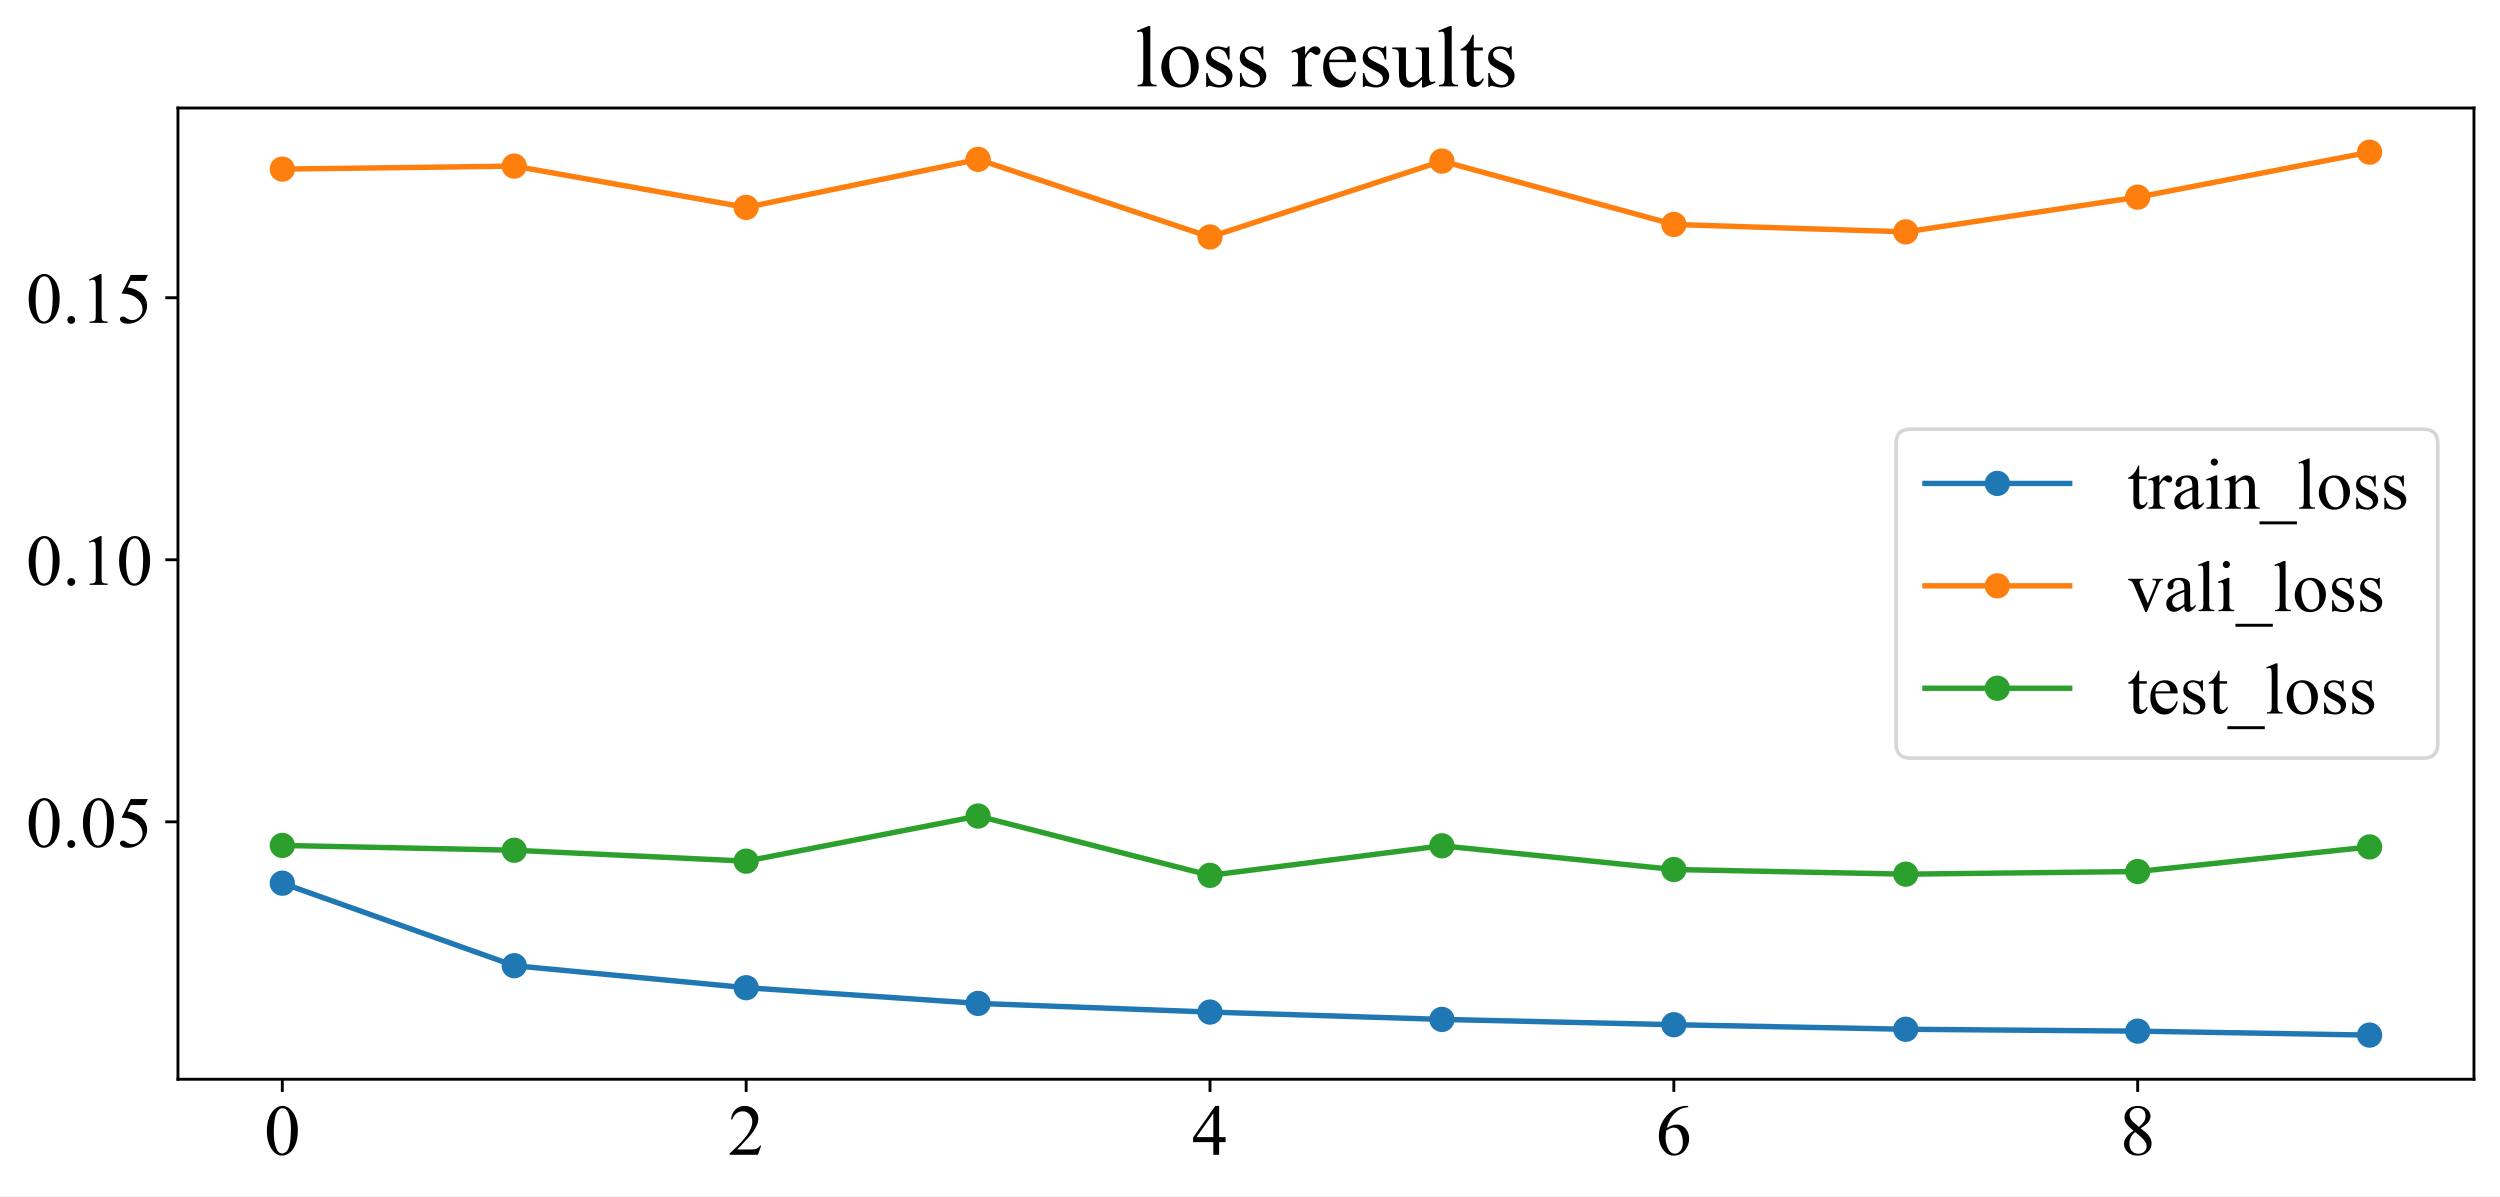
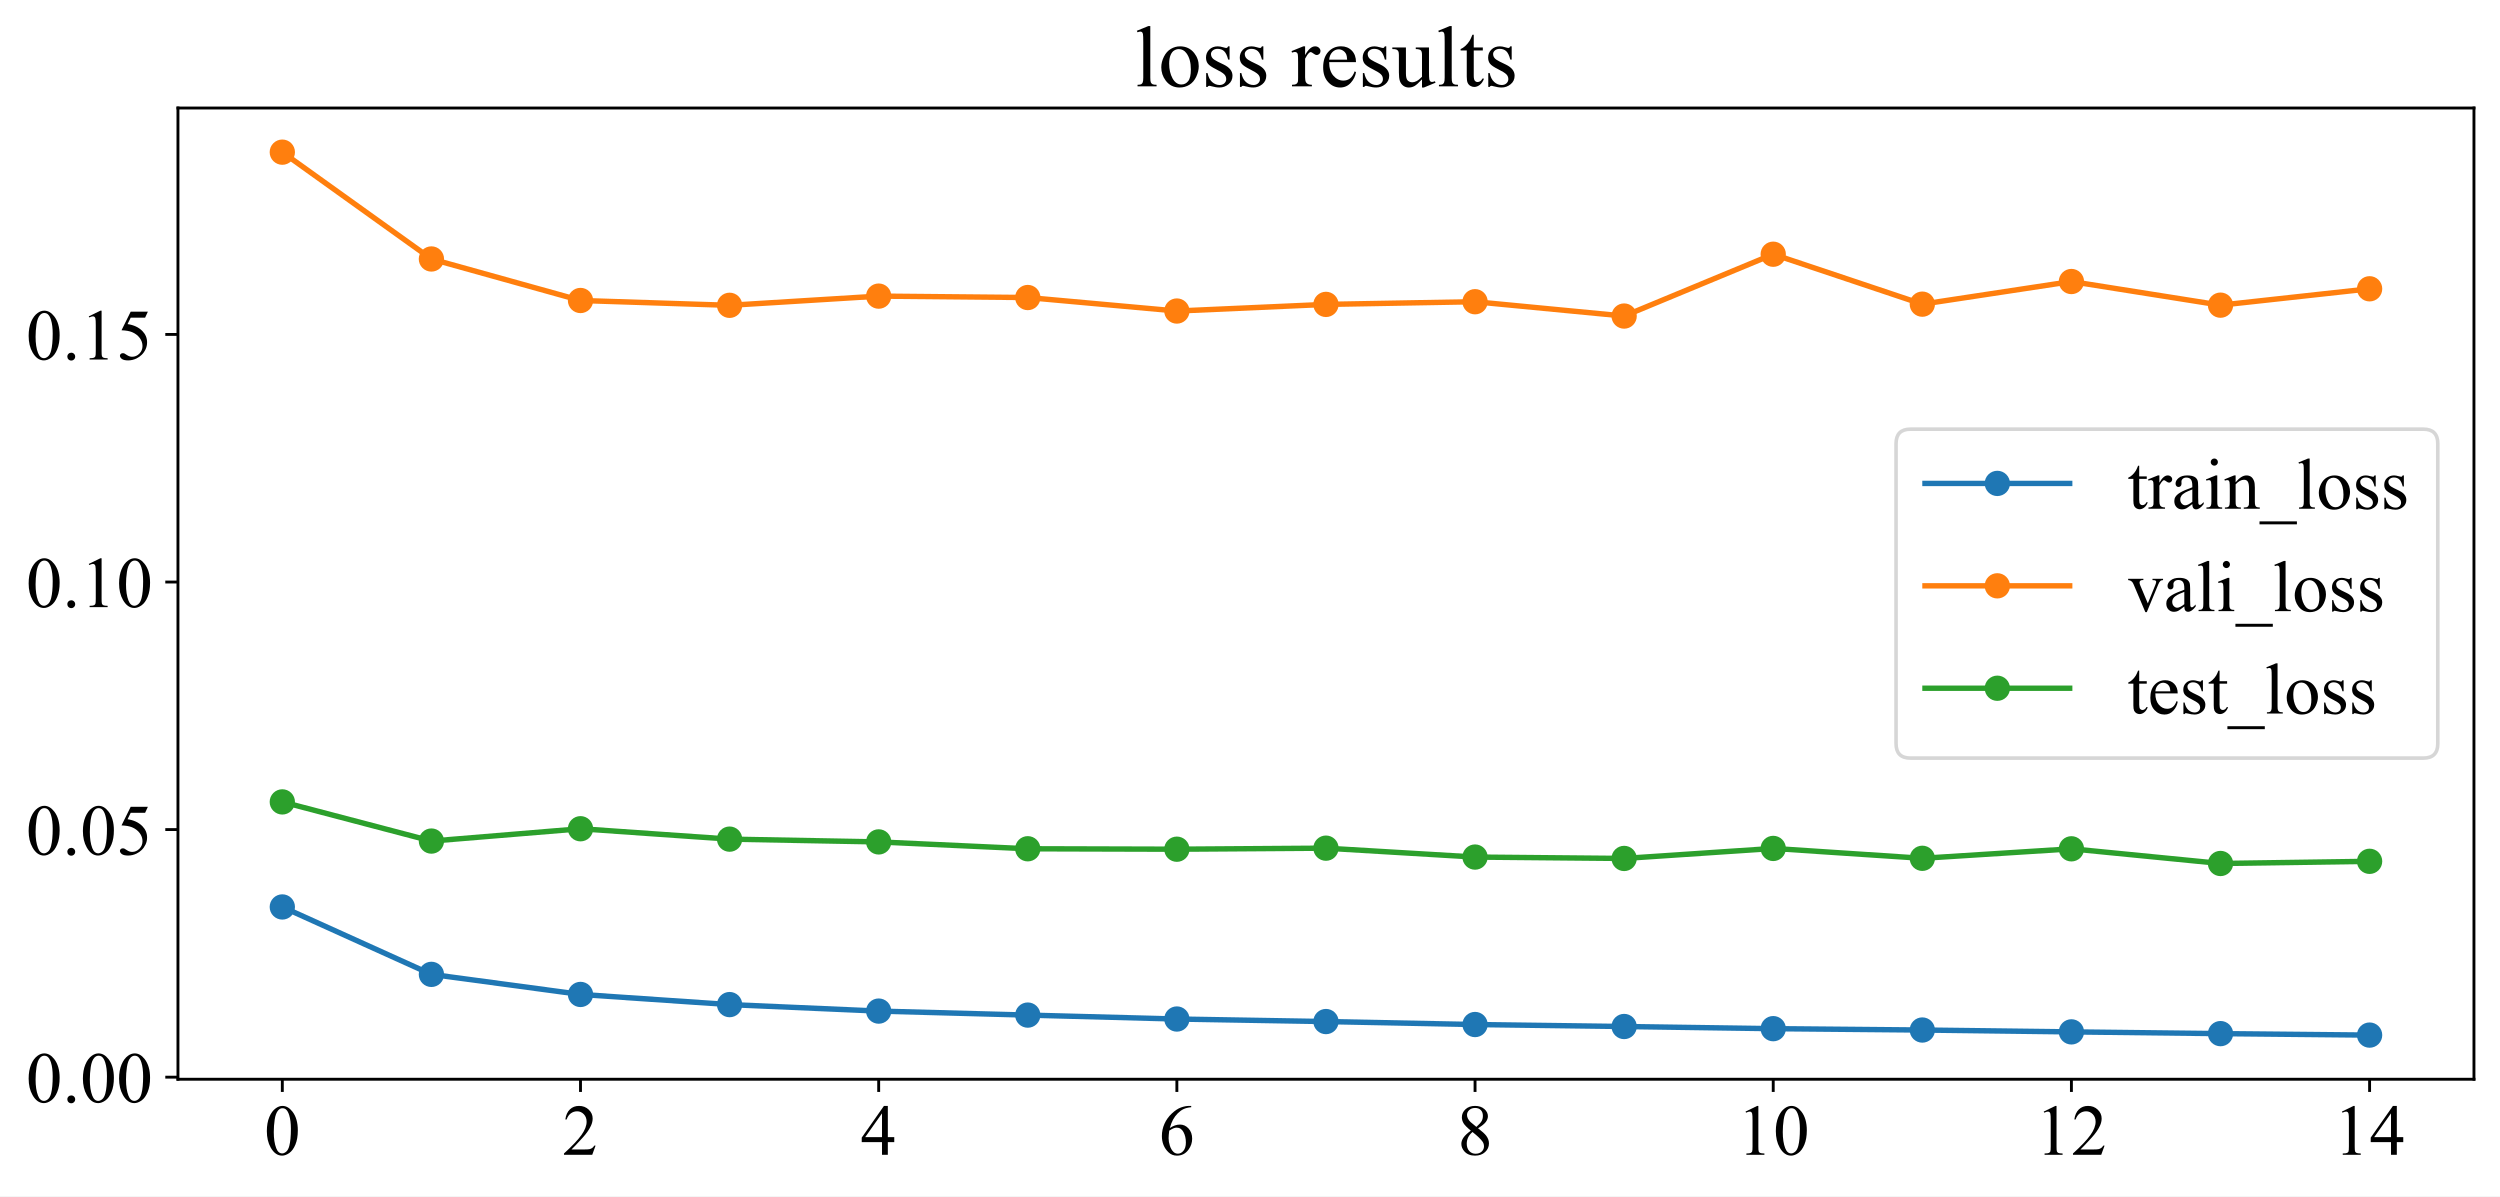
<svg xmlns="http://www.w3.org/2000/svg" xmlns:xlink="http://www.w3.org/1999/xlink" width="691.19pt" height="330.751pt" viewBox="0 0 691.19 330.751" version="1.1">
  <defs>
    <style type="text/css">*{stroke-linejoin: round; stroke-linecap: butt}</style>
  </defs>
  <g id="figure_1">
    <g id="patch_1">
      <path d="M 0 330.751  L 691.19 330.751  L 691.19 0  L 0 0  z " style="fill: #ffffff" />
    </g>
    <g id="axes_1">
      <g id="patch_2">
        <path d="M 49.2 298.385  L 683.99 298.385  L 683.99 29.865  L 49.2 29.865  z " style="fill: #ffffff" />
      </g>
      <g id="matplotlib.axis_1">
        <g id="xtick_1">
          <g id="line2d_1">
            <defs>
-               <path id="mf89913bca0" d="M 0 0  L 0 3.5  " style="stroke: #000000; stroke-width: 0.8" />
+               <path id="m692b5abed3" d="M 0 0  L 0 3.5  " style="stroke: #000000; stroke-width: 0.8" />
            </defs>
            <g>
-               <use xlink:href="#mf89913bca0" x="78.054" y="298.385" style="stroke: #000000; stroke-width: 0.8" />
+               <use xlink:href="#m692b5abed3" x="78.054" y="298.385" style="stroke: #000000; stroke-width: 0.8" />
            </g>
          </g>
          <g id="text_1">
            <g transform="translate(73.05409 319.2725) scale(0.2 -0.2)">
              <defs>
                <path id="TimesNewRomanPSMT-30" d="M 231 2094  Q 231 2819 450 3342  Q 669 3866 1031 4122  Q 1313 4325 1613 4325  Q 2100 4325 2488 3828  Q 2972 3213 2972 2159  Q 2972 1422 2759 906  Q 2547 391 2217 158  Q 1888 -75 1581 -75  Q 975 -75 572 641  Q 231 1244 231 2094  z M 844 2016  Q 844 1141 1059 588  Q 1238 122 1591 122  Q 1759 122 1940 273  Q 2122 425 2216 781  Q 2359 1319 2359 2297  Q 2359 3022 2209 3506  Q 2097 3866 1919 4016  Q 1791 4119 1609 4119  Q 1397 4119 1231 3928  Q 1006 3669 925 3112  Q 844 2556 844 2016  z " transform="scale(0.015625)" />
              </defs>
              <use xlink:href="#TimesNewRomanPSMT-30" />
            </g>
          </g>
        </g>
        <g id="xtick_2">
          <g id="line2d_2">
            <g>
-               <use xlink:href="#mf89913bca0" x="206.294" y="298.385" style="stroke: #000000; stroke-width: 0.8" />
+               <use xlink:href="#m692b5abed3" x="160.494" y="298.385" style="stroke: #000000; stroke-width: 0.8" />
            </g>
          </g>
          <g id="text_2">
-             <g transform="translate(201.2945 319.2725) scale(0.2 -0.2)">
+             <g transform="translate(155.4944 319.2725) scale(0.2 -0.2)">
              <defs>
                <path id="TimesNewRomanPSMT-32" d="M 2934 816  L 2638 0  L 138 0  L 138 116  Q 1241 1122 1691 1759  Q 2141 2397 2141 2925  Q 2141 3328 1894 3587  Q 1647 3847 1303 3847  Q 991 3847 742 3664  Q 494 3481 375 3128  L 259 3128  Q 338 3706 661 4015  Q 984 4325 1469 4325  Q 1984 4325 2329 3994  Q 2675 3663 2675 3213  Q 2675 2891 2525 2569  Q 2294 2063 1775 1497  Q 997 647 803 472  L 1909 472  Q 2247 472 2383 497  Q 2519 522 2628 598  Q 2738 675 2819 816  L 2934 816  z " transform="scale(0.015625)" />
              </defs>
              <use xlink:href="#TimesNewRomanPSMT-32" />
            </g>
          </g>
        </g>
        <g id="xtick_3">
          <g id="line2d_3">
            <g>
-               <use xlink:href="#mf89913bca0" x="334.535" y="298.385" style="stroke: #000000; stroke-width: 0.8" />
+               <use xlink:href="#m692b5abed3" x="242.935" y="298.385" style="stroke: #000000; stroke-width: 0.8" />
            </g>
          </g>
          <g id="text_3">
-             <g transform="translate(329.5349 319.2725) scale(0.2 -0.2)">
+             <g transform="translate(237.9346 319.2725) scale(0.2 -0.2)">
              <defs>
                <path id="TimesNewRomanPSMT-34" d="M 2978 1563  L 2978 1119  L 2409 1119  L 2409 0  L 1894 0  L 1894 1119  L 100 1119  L 100 1519  L 2066 4325  L 2409 4325  L 2409 1563  L 2978 1563  z M 1894 1563  L 1894 3666  L 406 1563  L 1894 1563  z " transform="scale(0.015625)" />
              </defs>
              <use xlink:href="#TimesNewRomanPSMT-34" />
            </g>
          </g>
        </g>
        <g id="xtick_4">
          <g id="line2d_4">
            <g>
-               <use xlink:href="#mf89913bca0" x="462.775" y="298.385" style="stroke: #000000; stroke-width: 0.8" />
+               <use xlink:href="#m692b5abed3" x="325.375" y="298.385" style="stroke: #000000; stroke-width: 0.8" />
            </g>
          </g>
          <g id="text_4">
-             <g transform="translate(457.7753 319.2725) scale(0.2 -0.2)">
+             <g transform="translate(320.3749 319.2725) scale(0.2 -0.2)">
              <defs>
                <path id="TimesNewRomanPSMT-36" d="M 2869 4325  L 2869 4209  Q 2456 4169 2195 4045  Q 1934 3922 1679 3669  Q 1425 3416 1258 3105  Q 1091 2794 978 2366  Q 1428 2675 1881 2675  Q 2316 2675 2634 2325  Q 2953 1975 2953 1425  Q 2953 894 2631 456  Q 2244 -75 1606 -75  Q 1172 -75 869 213  Q 275 772 275 1663  Q 275 2231 503 2743  Q 731 3256 1154 3653  Q 1578 4050 1965 4187  Q 2353 4325 2688 4325  L 2869 4325  z M 925 2138  Q 869 1716 869 1456  Q 869 1156 980 804  Q 1091 453 1309 247  Q 1469 100 1697 100  Q 1969 100 2183 356  Q 2397 613 2397 1088  Q 2397 1622 2184 2012  Q 1972 2403 1581 2403  Q 1463 2403 1327 2353  Q 1191 2303 925 2138  z " transform="scale(0.015625)" />
              </defs>
              <use xlink:href="#TimesNewRomanPSMT-36" />
            </g>
          </g>
        </g>
        <g id="xtick_5">
          <g id="line2d_5">
            <g>
-               <use xlink:href="#mf89913bca0" x="591.016" y="298.385" style="stroke: #000000; stroke-width: 0.8" />
+               <use xlink:href="#m692b5abed3" x="407.815" y="298.385" style="stroke: #000000; stroke-width: 0.8" />
            </g>
          </g>
          <g id="text_5">
-             <g transform="translate(586.0157 319.2725) scale(0.2 -0.2)">
+             <g transform="translate(402.8151 319.2725) scale(0.2 -0.2)">
              <defs>
                <path id="TimesNewRomanPSMT-38" d="M 1228 2134  Q 725 2547 579 2797  Q 434 3047 434 3316  Q 434 3728 753 4026  Q 1072 4325 1600 4325  Q 2113 4325 2425 4047  Q 2738 3769 2738 3413  Q 2738 3175 2569 2928  Q 2400 2681 1866 2347  Q 2416 1922 2594 1678  Q 2831 1359 2831 1006  Q 2831 559 2490 242  Q 2150 -75 1597 -75  Q 994 -75 656 303  Q 388 606 388 966  Q 388 1247 577 1523  Q 766 1800 1228 2134  z M 1719 2469  Q 2094 2806 2194 3001  Q 2294 3197 2294 3444  Q 2294 3772 2109 3958  Q 1925 4144 1606 4144  Q 1288 4144 1088 3959  Q 888 3775 888 3528  Q 888 3366 970 3203  Q 1053 3041 1206 2894  L 1719 2469  z M 1375 2016  Q 1116 1797 991 1539  Q 866 1281 866 981  Q 866 578 1086 336  Q 1306 94 1647 94  Q 1984 94 2187 284  Q 2391 475 2391 747  Q 2391 972 2272 1150  Q 2050 1481 1375 2016  z " transform="scale(0.015625)" />
              </defs>
              <use xlink:href="#TimesNewRomanPSMT-38" />
+             </g>
+           </g>
+         </g>
+         <g id="xtick_6">
+           <g id="line2d_6">
+             <g>
+               <use xlink:href="#m692b5abed3" x="490.255" y="298.385" style="stroke: #000000; stroke-width: 0.8" />
+             </g>
+           </g>
+           <g id="text_6">
+             <g transform="translate(480.2554 319.2725) scale(0.2 -0.2)">
+               <defs>
+                 <path id="TimesNewRomanPSMT-31" d="M 750 3822  L 1781 4325  L 1884 4325  L 1884 747  Q 1884 391 1914 303  Q 1944 216 2037 169  Q 2131 122 2419 116  L 2419 0  L 825 0  L 825 116  Q 1125 122 1212 167  Q 1300 213 1334 289  Q 1369 366 1369 747  L 1369 3034  Q 1369 3497 1338 3628  Q 1316 3728 1258 3775  Q 1200 3822 1119 3822  Q 1003 3822 797 3725  L 750 3822  z " transform="scale(0.015625)" />
+               </defs>
+               <use xlink:href="#TimesNewRomanPSMT-31" />
+               <use xlink:href="#TimesNewRomanPSMT-30" x="50" />
+             </g>
+           </g>
+         </g>
+         <g id="xtick_7">
+           <g id="line2d_7">
+             <g>
+               <use xlink:href="#m692b5abed3" x="572.696" y="298.385" style="stroke: #000000; stroke-width: 0.8" />
+             </g>
+           </g>
+           <g id="text_7">
+             <g transform="translate(562.6956 319.2725) scale(0.2 -0.2)">
+               <use xlink:href="#TimesNewRomanPSMT-31" />
+               <use xlink:href="#TimesNewRomanPSMT-32" x="50" />
+             </g>
+           </g>
+         </g>
+         <g id="xtick_8">
+           <g id="line2d_8">
+             <g>
+               <use xlink:href="#m692b5abed3" x="655.136" y="298.385" style="stroke: #000000; stroke-width: 0.8" />
+             </g>
+           </g>
+           <g id="text_8">
+             <g transform="translate(645.1359 319.2725) scale(0.2 -0.2)">
+               <use xlink:href="#TimesNewRomanPSMT-31" />
+               <use xlink:href="#TimesNewRomanPSMT-34" x="50" />
            </g>
          </g>
        </g>
      </g>
      <g id="matplotlib.axis_2">
        <g id="ytick_1">
-           <g id="line2d_6">
+           <g id="line2d_9">
            <defs>
-               <path id="me930059cde" d="M 0 0  L -3.5 0  " style="stroke: #000000; stroke-width: 0.8" />
+               <path id="m97b181e52e" d="M 0 0  L -3.5 0  " style="stroke: #000000; stroke-width: 0.8" />
            </defs>
            <g>
-               <use xlink:href="#me930059cde" x="49.2" y="227.219" style="stroke: #000000; stroke-width: 0.8" />
-             </g>
-           </g>
-           <g id="text_6">
-             <g transform="translate(7.2 234.1624) scale(0.2 -0.2)">
+               <use xlink:href="#m97b181e52e" x="49.2" y="297.809" style="stroke: #000000; stroke-width: 0.8" />
+             </g>
+           </g>
+           <g id="text_9">
+             <g transform="translate(7.2 304.7526) scale(0.2 -0.2)">
              <defs>
                <path id="TimesNewRomanPSMT-2e" d="M 800 606  Q 947 606 1047 504  Q 1147 403 1147 259  Q 1147 116 1045 14  Q 944 -88 800 -88  Q 656 -88 554 14  Q 453 116 453 259  Q 453 406 554 506  Q 656 606 800 606  z " transform="scale(0.015625)" />
+               </defs>
+               <use xlink:href="#TimesNewRomanPSMT-30" />
+               <use xlink:href="#TimesNewRomanPSMT-2e" x="50" />
+               <use xlink:href="#TimesNewRomanPSMT-30" x="75" />
+               <use xlink:href="#TimesNewRomanPSMT-30" x="125" />
+             </g>
+           </g>
+         </g>
+         <g id="ytick_2">
+           <g id="line2d_10">
+             <g>
+               <use xlink:href="#m97b181e52e" x="49.2" y="229.361" style="stroke: #000000; stroke-width: 0.8" />
+             </g>
+           </g>
+           <g id="text_10">
+             <g transform="translate(7.2 236.3044) scale(0.2 -0.2)">
+               <defs>
                <path id="TimesNewRomanPSMT-35" d="M 2778 4238  L 2534 3706  L 1259 3706  L 981 3138  Q 1809 3016 2294 2522  Q 2709 2097 2709 1522  Q 2709 1188 2573 903  Q 2438 619 2231 419  Q 2025 219 1772 97  Q 1413 -75 1034 -75  Q 653 -75 479 54  Q 306 184 306 341  Q 306 428 378 495  Q 450 563 559 563  Q 641 563 702 538  Q 763 513 909 409  Q 1144 247 1384 247  Q 1750 247 2026 523  Q 2303 800 2303 1197  Q 2303 1581 2056 1914  Q 1809 2247 1375 2428  Q 1034 2569 447 2591  L 1259 4238  L 2778 4238  z " transform="scale(0.015625)" />
              </defs>
              <use xlink:href="#TimesNewRomanPSMT-30" />
              <use xlink:href="#TimesNewRomanPSMT-2e" x="50" />
              <use xlink:href="#TimesNewRomanPSMT-30" x="75" />
              <use xlink:href="#TimesNewRomanPSMT-35" x="125" />
            </g>
          </g>
        </g>
-         <g id="ytick_2">
-           <g id="line2d_7">
-             <g>
-               <use xlink:href="#me930059cde" x="49.2" y="154.767" style="stroke: #000000; stroke-width: 0.8" />
-             </g>
-           </g>
-           <g id="text_7">
-             <g transform="translate(7.2 161.7108) scale(0.2 -0.2)">
-               <defs>
-                 <path id="TimesNewRomanPSMT-31" d="M 750 3822  L 1781 4325  L 1884 4325  L 1884 747  Q 1884 391 1914 303  Q 1944 216 2037 169  Q 2131 122 2419 116  L 2419 0  L 825 0  L 825 116  Q 1125 122 1212 167  Q 1300 213 1334 289  Q 1369 366 1369 747  L 1369 3034  Q 1369 3497 1338 3628  Q 1316 3728 1258 3775  Q 1200 3822 1119 3822  Q 1003 3822 797 3725  L 750 3822  z " transform="scale(0.015625)" />
-               </defs>
+         <g id="ytick_3">
+           <g id="line2d_11">
+             <g>
+               <use xlink:href="#m97b181e52e" x="49.2" y="160.913" style="stroke: #000000; stroke-width: 0.8" />
+             </g>
+           </g>
+           <g id="text_11">
+             <g transform="translate(7.2 167.8563) scale(0.2 -0.2)">
              <use xlink:href="#TimesNewRomanPSMT-30" />
              <use xlink:href="#TimesNewRomanPSMT-2e" x="50" />
              <use xlink:href="#TimesNewRomanPSMT-31" x="75" />
              <use xlink:href="#TimesNewRomanPSMT-30" x="125" />
            </g>
          </g>
        </g>
-         <g id="ytick_3">
-           <g id="line2d_8">
-             <g>
-               <use xlink:href="#me930059cde" x="49.2" y="82.315" style="stroke: #000000; stroke-width: 0.8" />
-             </g>
-           </g>
-           <g id="text_8">
-             <g transform="translate(7.2 89.25919) scale(0.2 -0.2)">
+         <g id="ytick_4">
+           <g id="line2d_12">
+             <g>
+               <use xlink:href="#m97b181e52e" x="49.2" y="92.464" style="stroke: #000000; stroke-width: 0.8" />
+             </g>
+           </g>
+           <g id="text_12">
+             <g transform="translate(7.2 99.4081) scale(0.2 -0.2)">
              <use xlink:href="#TimesNewRomanPSMT-30" />
              <use xlink:href="#TimesNewRomanPSMT-2e" x="50" />
              <use xlink:href="#TimesNewRomanPSMT-31" x="75" />
              <use xlink:href="#TimesNewRomanPSMT-35" x="125" />
            </g>
          </g>
        </g>
      </g>
-       <g id="line2d_9">
-         <path d="M 78.054 244.181  L 142.174 266.996  L 206.294 273.077  L 270.415 277.418  L 334.535 279.815  L 398.655 281.846  L 462.775 283.308  L 526.896 284.565  L 591.016 285.086  L 655.136 286.18  " clip-path="url(#pc38a0d9e09)" style="fill: none; stroke: #1f77b4; stroke-width: 1.5; stroke-linecap: square" />
+       <g id="line2d_13">
+         <path d="M 78.054 250.752  L 119.274 269.389  L 160.494 274.941  L 201.714 277.748  L 242.935 279.543  L 284.155 280.649  L 325.375 281.735  L 366.595 282.436  L 407.815 283.257  L 449.035 283.805  L 490.255 284.401  L 531.476 284.777  L 572.696 285.29  L 613.916 285.773  L 655.136 286.18  " clip-path="url(#pbd40e1dc77)" style="fill: none; stroke: #1f77b4; stroke-width: 1.5; stroke-linecap: square" />
        <defs>
-           <path id="m692b38c38e" d="M 0 3  C 0.796 3 1.559 2.684 2.121 2.121  C 2.684 1.559 3 0.796 3 0  C 3 -0.796 2.684 -1.559 2.121 -2.121  C 1.559 -2.684 0.796 -3 0 -3  C -0.796 -3 -1.559 -2.684 -2.121 -2.121  C -2.684 -1.559 -3 -0.796 -3 0  C -3 0.796 -2.684 1.559 -2.121 2.121  C -1.559 2.684 -0.796 3 0 3  z " style="stroke: #1f77b4" />
+           <path id="m3198512af8" d="M 0 3  C 0.796 3 1.559 2.684 2.121 2.121  C 2.684 1.559 3 0.796 3 0  C 3 -0.796 2.684 -1.559 2.121 -2.121  C 1.559 -2.684 0.796 -3 0 -3  C -0.796 -3 -1.559 -2.684 -2.121 -2.121  C -2.684 -1.559 -3 -0.796 -3 0  C -3 0.796 -2.684 1.559 -2.121 2.121  C -1.559 2.684 -0.796 3 0 3  z " style="stroke: #1f77b4" />
        </defs>
-         <g clip-path="url(#pc38a0d9e09)">
-           <use xlink:href="#m692b38c38e" x="78.054" y="244.181" style="fill: #1f77b4; stroke: #1f77b4" />
-           <use xlink:href="#m692b38c38e" x="142.174" y="266.996" style="fill: #1f77b4; stroke: #1f77b4" />
-           <use xlink:href="#m692b38c38e" x="206.294" y="273.077" style="fill: #1f77b4; stroke: #1f77b4" />
-           <use xlink:href="#m692b38c38e" x="270.415" y="277.418" style="fill: #1f77b4; stroke: #1f77b4" />
-           <use xlink:href="#m692b38c38e" x="334.535" y="279.815" style="fill: #1f77b4; stroke: #1f77b4" />
-           <use xlink:href="#m692b38c38e" x="398.655" y="281.846" style="fill: #1f77b4; stroke: #1f77b4" />
-           <use xlink:href="#m692b38c38e" x="462.775" y="283.308" style="fill: #1f77b4; stroke: #1f77b4" />
-           <use xlink:href="#m692b38c38e" x="526.896" y="284.565" style="fill: #1f77b4; stroke: #1f77b4" />
-           <use xlink:href="#m692b38c38e" x="591.016" y="285.086" style="fill: #1f77b4; stroke: #1f77b4" />
-           <use xlink:href="#m692b38c38e" x="655.136" y="286.18" style="fill: #1f77b4; stroke: #1f77b4" />
-         </g>
-       </g>
-       <g id="line2d_10">
-         <path d="M 78.054 46.752  L 142.174 45.923  L 206.294 57.336  L 270.415 44.064  L 334.535 65.518  L 398.655 44.54  L 462.775 62.062  L 526.896 64.107  L 591.016 54.505  L 655.136 42.07  " clip-path="url(#pc38a0d9e09)" style="fill: none; stroke: #ff7f0e; stroke-width: 1.5; stroke-linecap: square" />
+         <g clip-path="url(#pbd40e1dc77)">
+           <use xlink:href="#m3198512af8" x="78.054" y="250.752" style="fill: #1f77b4; stroke: #1f77b4" />
+           <use xlink:href="#m3198512af8" x="119.274" y="269.389" style="fill: #1f77b4; stroke: #1f77b4" />
+           <use xlink:href="#m3198512af8" x="160.494" y="274.941" style="fill: #1f77b4; stroke: #1f77b4" />
+           <use xlink:href="#m3198512af8" x="201.714" y="277.748" style="fill: #1f77b4; stroke: #1f77b4" />
+           <use xlink:href="#m3198512af8" x="242.935" y="279.543" style="fill: #1f77b4; stroke: #1f77b4" />
+           <use xlink:href="#m3198512af8" x="284.155" y="280.649" style="fill: #1f77b4; stroke: #1f77b4" />
+           <use xlink:href="#m3198512af8" x="325.375" y="281.735" style="fill: #1f77b4; stroke: #1f77b4" />
+           <use xlink:href="#m3198512af8" x="366.595" y="282.436" style="fill: #1f77b4; stroke: #1f77b4" />
+           <use xlink:href="#m3198512af8" x="407.815" y="283.257" style="fill: #1f77b4; stroke: #1f77b4" />
+           <use xlink:href="#m3198512af8" x="449.035" y="283.805" style="fill: #1f77b4; stroke: #1f77b4" />
+           <use xlink:href="#m3198512af8" x="490.255" y="284.401" style="fill: #1f77b4; stroke: #1f77b4" />
+           <use xlink:href="#m3198512af8" x="531.476" y="284.777" style="fill: #1f77b4; stroke: #1f77b4" />
+           <use xlink:href="#m3198512af8" x="572.696" y="285.29" style="fill: #1f77b4; stroke: #1f77b4" />
+           <use xlink:href="#m3198512af8" x="613.916" y="285.773" style="fill: #1f77b4; stroke: #1f77b4" />
+           <use xlink:href="#m3198512af8" x="655.136" y="286.18" style="fill: #1f77b4; stroke: #1f77b4" />
+         </g>
+       </g>
+       <g id="line2d_14">
+         <path d="M 78.054 42.07  L 119.274 71.601  L 160.494 83.079  L 201.714 84.413  L 242.935 81.869  L 284.155 82.259  L 325.375 85.992  L 366.595 84.16  L 407.815 83.419  L 449.035 87.381  L 490.255 70.287  L 531.476 84.093  L 572.696 77.834  L 613.916 84.371  L 655.136 79.845  " clip-path="url(#pbd40e1dc77)" style="fill: none; stroke: #ff7f0e; stroke-width: 1.5; stroke-linecap: square" />
        <defs>
-           <path id="meb858e9c2f" d="M 0 3  C 0.796 3 1.559 2.684 2.121 2.121  C 2.684 1.559 3 0.796 3 0  C 3 -0.796 2.684 -1.559 2.121 -2.121  C 1.559 -2.684 0.796 -3 0 -3  C -0.796 -3 -1.559 -2.684 -2.121 -2.121  C -2.684 -1.559 -3 -0.796 -3 0  C -3 0.796 -2.684 1.559 -2.121 2.121  C -1.559 2.684 -0.796 3 0 3  z " style="stroke: #ff7f0e" />
+           <path id="mf229e35763" d="M 0 3  C 0.796 3 1.559 2.684 2.121 2.121  C 2.684 1.559 3 0.796 3 0  C 3 -0.796 2.684 -1.559 2.121 -2.121  C 1.559 -2.684 0.796 -3 0 -3  C -0.796 -3 -1.559 -2.684 -2.121 -2.121  C -2.684 -1.559 -3 -0.796 -3 0  C -3 0.796 -2.684 1.559 -2.121 2.121  C -1.559 2.684 -0.796 3 0 3  z " style="stroke: #ff7f0e" />
        </defs>
-         <g clip-path="url(#pc38a0d9e09)">
-           <use xlink:href="#meb858e9c2f" x="78.054" y="46.752" style="fill: #ff7f0e; stroke: #ff7f0e" />
-           <use xlink:href="#meb858e9c2f" x="142.174" y="45.923" style="fill: #ff7f0e; stroke: #ff7f0e" />
-           <use xlink:href="#meb858e9c2f" x="206.294" y="57.336" style="fill: #ff7f0e; stroke: #ff7f0e" />
-           <use xlink:href="#meb858e9c2f" x="270.415" y="44.064" style="fill: #ff7f0e; stroke: #ff7f0e" />
-           <use xlink:href="#meb858e9c2f" x="334.535" y="65.518" style="fill: #ff7f0e; stroke: #ff7f0e" />
-           <use xlink:href="#meb858e9c2f" x="398.655" y="44.54" style="fill: #ff7f0e; stroke: #ff7f0e" />
-           <use xlink:href="#meb858e9c2f" x="462.775" y="62.062" style="fill: #ff7f0e; stroke: #ff7f0e" />
-           <use xlink:href="#meb858e9c2f" x="526.896" y="64.107" style="fill: #ff7f0e; stroke: #ff7f0e" />
-           <use xlink:href="#meb858e9c2f" x="591.016" y="54.505" style="fill: #ff7f0e; stroke: #ff7f0e" />
-           <use xlink:href="#meb858e9c2f" x="655.136" y="42.07" style="fill: #ff7f0e; stroke: #ff7f0e" />
-         </g>
-       </g>
-       <g id="line2d_11">
-         <path d="M 78.054 233.738  L 142.174 235.074  L 206.294 238.091  L 270.415 225.615  L 334.535 242.012  L 398.655 233.838  L 462.775 240.399  L 526.896 241.684  L 591.016 240.953  L 655.136 234.156  " clip-path="url(#pc38a0d9e09)" style="fill: none; stroke: #2ca02c; stroke-width: 1.5; stroke-linecap: square" />
+         <g clip-path="url(#pbd40e1dc77)">
+           <use xlink:href="#mf229e35763" x="78.054" y="42.07" style="fill: #ff7f0e; stroke: #ff7f0e" />
+           <use xlink:href="#mf229e35763" x="119.274" y="71.601" style="fill: #ff7f0e; stroke: #ff7f0e" />
+           <use xlink:href="#mf229e35763" x="160.494" y="83.079" style="fill: #ff7f0e; stroke: #ff7f0e" />
+           <use xlink:href="#mf229e35763" x="201.714" y="84.413" style="fill: #ff7f0e; stroke: #ff7f0e" />
+           <use xlink:href="#mf229e35763" x="242.935" y="81.869" style="fill: #ff7f0e; stroke: #ff7f0e" />
+           <use xlink:href="#mf229e35763" x="284.155" y="82.259" style="fill: #ff7f0e; stroke: #ff7f0e" />
+           <use xlink:href="#mf229e35763" x="325.375" y="85.992" style="fill: #ff7f0e; stroke: #ff7f0e" />
+           <use xlink:href="#mf229e35763" x="366.595" y="84.16" style="fill: #ff7f0e; stroke: #ff7f0e" />
+           <use xlink:href="#mf229e35763" x="407.815" y="83.419" style="fill: #ff7f0e; stroke: #ff7f0e" />
+           <use xlink:href="#mf229e35763" x="449.035" y="87.381" style="fill: #ff7f0e; stroke: #ff7f0e" />
+           <use xlink:href="#mf229e35763" x="490.255" y="70.287" style="fill: #ff7f0e; stroke: #ff7f0e" />
+           <use xlink:href="#mf229e35763" x="531.476" y="84.093" style="fill: #ff7f0e; stroke: #ff7f0e" />
+           <use xlink:href="#mf229e35763" x="572.696" y="77.834" style="fill: #ff7f0e; stroke: #ff7f0e" />
+           <use xlink:href="#mf229e35763" x="613.916" y="84.371" style="fill: #ff7f0e; stroke: #ff7f0e" />
+           <use xlink:href="#mf229e35763" x="655.136" y="79.845" style="fill: #ff7f0e; stroke: #ff7f0e" />
+         </g>
+       </g>
+       <g id="line2d_15">
+         <path d="M 78.054 221.708  L 119.274 232.535  L 160.494 229.128  L 201.714 232.002  L 242.935 232.768  L 284.155 234.664  L 325.375 234.786  L 366.595 234.498  L 407.815 236.958  L 449.035 237.341  L 490.255 234.572  L 531.476 237.301  L 572.696 234.677  L 613.916 238.733  L 655.136 238.134  " clip-path="url(#pbd40e1dc77)" style="fill: none; stroke: #2ca02c; stroke-width: 1.5; stroke-linecap: square" />
        <defs>
-           <path id="m92cd42ec70" d="M 0 3  C 0.796 3 1.559 2.684 2.121 2.121  C 2.684 1.559 3 0.796 3 0  C 3 -0.796 2.684 -1.559 2.121 -2.121  C 1.559 -2.684 0.796 -3 0 -3  C -0.796 -3 -1.559 -2.684 -2.121 -2.121  C -2.684 -1.559 -3 -0.796 -3 0  C -3 0.796 -2.684 1.559 -2.121 2.121  C -1.559 2.684 -0.796 3 0 3  z " style="stroke: #2ca02c" />
+           <path id="m6639e4b8e4" d="M 0 3  C 0.796 3 1.559 2.684 2.121 2.121  C 2.684 1.559 3 0.796 3 0  C 3 -0.796 2.684 -1.559 2.121 -2.121  C 1.559 -2.684 0.796 -3 0 -3  C -0.796 -3 -1.559 -2.684 -2.121 -2.121  C -2.684 -1.559 -3 -0.796 -3 0  C -3 0.796 -2.684 1.559 -2.121 2.121  C -1.559 2.684 -0.796 3 0 3  z " style="stroke: #2ca02c" />
        </defs>
-         <g clip-path="url(#pc38a0d9e09)">
-           <use xlink:href="#m92cd42ec70" x="78.054" y="233.738" style="fill: #2ca02c; stroke: #2ca02c" />
-           <use xlink:href="#m92cd42ec70" x="142.174" y="235.074" style="fill: #2ca02c; stroke: #2ca02c" />
-           <use xlink:href="#m92cd42ec70" x="206.294" y="238.091" style="fill: #2ca02c; stroke: #2ca02c" />
-           <use xlink:href="#m92cd42ec70" x="270.415" y="225.615" style="fill: #2ca02c; stroke: #2ca02c" />
-           <use xlink:href="#m92cd42ec70" x="334.535" y="242.012" style="fill: #2ca02c; stroke: #2ca02c" />
-           <use xlink:href="#m92cd42ec70" x="398.655" y="233.838" style="fill: #2ca02c; stroke: #2ca02c" />
-           <use xlink:href="#m92cd42ec70" x="462.775" y="240.399" style="fill: #2ca02c; stroke: #2ca02c" />
-           <use xlink:href="#m92cd42ec70" x="526.896" y="241.684" style="fill: #2ca02c; stroke: #2ca02c" />
-           <use xlink:href="#m92cd42ec70" x="591.016" y="240.953" style="fill: #2ca02c; stroke: #2ca02c" />
-           <use xlink:href="#m92cd42ec70" x="655.136" y="234.156" style="fill: #2ca02c; stroke: #2ca02c" />
+         <g clip-path="url(#pbd40e1dc77)">
+           <use xlink:href="#m6639e4b8e4" x="78.054" y="221.708" style="fill: #2ca02c; stroke: #2ca02c" />
+           <use xlink:href="#m6639e4b8e4" x="119.274" y="232.535" style="fill: #2ca02c; stroke: #2ca02c" />
+           <use xlink:href="#m6639e4b8e4" x="160.494" y="229.128" style="fill: #2ca02c; stroke: #2ca02c" />
+           <use xlink:href="#m6639e4b8e4" x="201.714" y="232.002" style="fill: #2ca02c; stroke: #2ca02c" />
+           <use xlink:href="#m6639e4b8e4" x="242.935" y="232.768" style="fill: #2ca02c; stroke: #2ca02c" />
+           <use xlink:href="#m6639e4b8e4" x="284.155" y="234.664" style="fill: #2ca02c; stroke: #2ca02c" />
+           <use xlink:href="#m6639e4b8e4" x="325.375" y="234.786" style="fill: #2ca02c; stroke: #2ca02c" />
+           <use xlink:href="#m6639e4b8e4" x="366.595" y="234.498" style="fill: #2ca02c; stroke: #2ca02c" />
+           <use xlink:href="#m6639e4b8e4" x="407.815" y="236.958" style="fill: #2ca02c; stroke: #2ca02c" />
+           <use xlink:href="#m6639e4b8e4" x="449.035" y="237.341" style="fill: #2ca02c; stroke: #2ca02c" />
+           <use xlink:href="#m6639e4b8e4" x="490.255" y="234.572" style="fill: #2ca02c; stroke: #2ca02c" />
+           <use xlink:href="#m6639e4b8e4" x="531.476" y="237.301" style="fill: #2ca02c; stroke: #2ca02c" />
+           <use xlink:href="#m6639e4b8e4" x="572.696" y="234.677" style="fill: #2ca02c; stroke: #2ca02c" />
+           <use xlink:href="#m6639e4b8e4" x="613.916" y="238.733" style="fill: #2ca02c; stroke: #2ca02c" />
+           <use xlink:href="#m6639e4b8e4" x="655.136" y="238.134" style="fill: #2ca02c; stroke: #2ca02c" />
        </g>
      </g>
      <g id="patch_3">
        <path d="M 49.2 298.385  L 49.2 29.865  " style="fill: none; stroke: #000000; stroke-width: 0.8; stroke-linejoin: miter; stroke-linecap: square" />
      </g>
      <g id="patch_4">
        <path d="M 683.99 298.385  L 683.99 29.865  " style="fill: none; stroke: #000000; stroke-width: 0.8; stroke-linejoin: miter; stroke-linecap: square" />
      </g>
      <g id="patch_5">
        <path d="M 49.2 298.385  L 683.99 298.385  " style="fill: none; stroke: #000000; stroke-width: 0.8; stroke-linejoin: miter; stroke-linecap: square" />
      </g>
      <g id="patch_6">
        <path d="M 49.2 29.865  L 683.99 29.865  " style="fill: none; stroke: #000000; stroke-width: 0.8; stroke-linejoin: miter; stroke-linecap: square" />
      </g>
-       <g id="text_9">
+       <g id="text_13">
        <g transform="translate(313.5888 23.865) scale(0.24 -0.24)">
          <defs>
            <path id="TimesNewRomanPSMT-6c" d="M 1184 4444  L 1184 647  Q 1184 378 1223 290  Q 1263 203 1344 158  Q 1425 113 1647 113  L 1647 0  L 244 0  L 244 113  Q 441 113 512 153  Q 584 194 625 287  Q 666 381 666 647  L 666 3247  Q 666 3731 644 3842  Q 622 3953 573 3993  Q 525 4034 450 4034  Q 369 4034 244 3984  L 191 4094  L 1044 4444  L 1184 4444  z " transform="scale(0.015625)" />
            <path id="TimesNewRomanPSMT-6f" d="M 1600 2947  Q 2250 2947 2644 2453  Q 2978 2031 2978 1484  Q 2978 1100 2793 706  Q 2609 313 2286 112  Q 1963 -88 1566 -88  Q 919 -88 538 428  Q 216 863 216 1403  Q 216 1797 411 2186  Q 606 2575 925 2761  Q 1244 2947 1600 2947  z M 1503 2744  Q 1338 2744 1170 2645  Q 1003 2547 900 2300  Q 797 2053 797 1666  Q 797 1041 1045 587  Q 1294 134 1700 134  Q 2003 134 2200 384  Q 2397 634 2397 1244  Q 2397 2006 2069 2444  Q 1847 2744 1503 2744  z " transform="scale(0.015625)" />
            <path id="TimesNewRomanPSMT-73" d="M 2050 2947  L 2050 1972  L 1947 1972  Q 1828 2431 1642 2597  Q 1456 2763 1169 2763  Q 950 2763 815 2647  Q 681 2531 681 2391  Q 681 2216 781 2091  Q 878 1963 1175 1819  L 1631 1597  Q 2266 1288 2266 781  Q 2266 391 1970 151  Q 1675 -88 1309 -88  Q 1047 -88 709 6  Q 606 38 541 38  Q 469 38 428 -44  L 325 -44  L 325 978  L 428 978  Q 516 541 762 319  Q 1009 97 1316 97  Q 1531 97 1667 223  Q 1803 350 1803 528  Q 1803 744 1651 891  Q 1500 1038 1047 1263  Q 594 1488 453 1669  Q 313 1847 313 2119  Q 313 2472 555 2709  Q 797 2947 1181 2947  Q 1350 2947 1591 2875  Q 1750 2828 1803 2828  Q 1853 2828 1881 2850  Q 1909 2872 1947 2947  L 2050 2947  z " transform="scale(0.015625)" />
            <path id="TimesNewRomanPSMT-20" transform="scale(0.015625)" />
            <path id="TimesNewRomanPSMT-72" d="M 1038 2947  L 1038 2303  Q 1397 2947 1775 2947  Q 1947 2947 2059 2842  Q 2172 2738 2172 2600  Q 2172 2478 2090 2393  Q 2009 2309 1897 2309  Q 1788 2309 1652 2417  Q 1516 2525 1450 2525  Q 1394 2525 1328 2463  Q 1188 2334 1038 2041  L 1038 669  Q 1038 431 1097 309  Q 1138 225 1241 169  Q 1344 113 1538 113  L 1538 0  L 72 0  L 72 113  Q 291 113 397 181  Q 475 231 506 341  Q 522 394 522 644  L 522 1753  Q 522 2253 501 2348  Q 481 2444 426 2487  Q 372 2531 291 2531  Q 194 2531 72 2484  L 41 2597  L 906 2947  L 1038 2947  z " transform="scale(0.015625)" />
            <path id="TimesNewRomanPSMT-65" d="M 681 1784  Q 678 1147 991 784  Q 1303 422 1725 422  Q 2006 422 2214 576  Q 2422 731 2563 1106  L 2659 1044  Q 2594 616 2278 264  Q 1963 -88 1488 -88  Q 972 -88 605 314  Q 238 716 238 1394  Q 238 2128 614 2539  Q 991 2950 1559 2950  Q 2041 2950 2350 2633  Q 2659 2316 2659 1784  L 681 1784  z M 681 1966  L 2006 1966  Q 1991 2241 1941 2353  Q 1863 2528 1708 2628  Q 1553 2728 1384 2728  Q 1125 2728 920 2526  Q 716 2325 681 1966  z " transform="scale(0.015625)" />
            <path id="TimesNewRomanPSMT-75" d="M 2709 2863  L 2709 1128  Q 2709 631 2732 520  Q 2756 409 2807 365  Q 2859 322 2928 322  Q 3025 322 3147 375  L 3191 266  L 2334 -88  L 2194 -88  L 2194 519  Q 1825 119 1631 15  Q 1438 -88 1222 -88  Q 981 -88 804 51  Q 628 191 559 409  Q 491 628 491 1028  L 491 2306  Q 491 2509 447 2587  Q 403 2666 317 2708  Q 231 2750 6 2747  L 6 2863  L 1009 2863  L 1009 947  Q 1009 547 1148 422  Q 1288 297 1484 297  Q 1619 297 1789 381  Q 1959 466 2194 703  L 2194 2325  Q 2194 2569 2105 2655  Q 2016 2741 1734 2747  L 1734 2863  L 2709 2863  z " transform="scale(0.015625)" />
            <path id="TimesNewRomanPSMT-74" d="M 1031 3803  L 1031 2863  L 1700 2863  L 1700 2644  L 1031 2644  L 1031 788  Q 1031 509 1111 412  Q 1191 316 1316 316  Q 1419 316 1516 380  Q 1613 444 1666 569  L 1788 569  Q 1678 263 1478 108  Q 1278 -47 1066 -47  Q 922 -47 784 33  Q 647 113 581 261  Q 516 409 516 719  L 516 2644  L 63 2644  L 63 2747  Q 234 2816 414 2980  Q 594 3144 734 3369  Q 806 3488 934 3803  L 1031 3803  z " transform="scale(0.015625)" />
          </defs>
          <use xlink:href="#TimesNewRomanPSMT-6c" />
          <use xlink:href="#TimesNewRomanPSMT-6f" x="27.783" />
          <use xlink:href="#TimesNewRomanPSMT-73" x="77.783" />
          <use xlink:href="#TimesNewRomanPSMT-73" x="116.699" />
          <use xlink:href="#TimesNewRomanPSMT-20" x="155.615" />
          <use xlink:href="#TimesNewRomanPSMT-72" x="180.615" />
          <use xlink:href="#TimesNewRomanPSMT-65" x="213.916" />
          <use xlink:href="#TimesNewRomanPSMT-73" x="258.301" />
          <use xlink:href="#TimesNewRomanPSMT-75" x="297.217" />
          <use xlink:href="#TimesNewRomanPSMT-6c" x="347.217" />
          <use xlink:href="#TimesNewRomanPSMT-74" x="375" />
          <use xlink:href="#TimesNewRomanPSMT-73" x="402.783" />
        </g>
      </g>
      <g id="legend_1">
        <g id="patch_7">
          <path d="M 528.215 209.598  L 669.99 209.598  Q 673.99 209.598 673.99 205.598  L 673.99 122.652  Q 673.99 118.652 669.99 118.652  L 528.215 118.652  Q 524.215 118.652 524.215 122.652  L 524.215 205.598  Q 524.215 209.598 528.215 209.598  z " style="fill: #ffffff; opacity: 0.8; stroke: #cccccc; stroke-linejoin: miter" />
        </g>
-         <g id="line2d_12">
+         <g id="line2d_16">
          <path d="M 532.215 133.652  L 552.215 133.652  L 572.215 133.652  " style="fill: none; stroke: #1f77b4; stroke-width: 1.5; stroke-linecap: square" />
          <g>
-             <use xlink:href="#m692b38c38e" x="552.215" y="133.652" style="fill: #1f77b4; stroke: #1f77b4" />
-           </g>
-         </g>
-         <g id="text_10">
+             <use xlink:href="#m3198512af8" x="552.215" y="133.652" style="fill: #1f77b4; stroke: #1f77b4" />
+           </g>
+         </g>
+         <g id="text_14">
          <g transform="translate(588.215 140.6516) scale(0.2 -0.2)">
            <defs>
              <path id="TimesNewRomanPSMT-61" d="M 1822 413  Q 1381 72 1269 19  Q 1100 -59 909 -59  Q 613 -59 420 144  Q 228 347 228 678  Q 228 888 322 1041  Q 450 1253 767 1440  Q 1084 1628 1822 1897  L 1822 2009  Q 1822 2438 1686 2597  Q 1550 2756 1291 2756  Q 1094 2756 978 2650  Q 859 2544 859 2406  L 866 2225  Q 866 2081 792 2003  Q 719 1925 600 1925  Q 484 1925 411 2006  Q 338 2088 338 2228  Q 338 2497 613 2722  Q 888 2947 1384 2947  Q 1766 2947 2009 2819  Q 2194 2722 2281 2516  Q 2338 2381 2338 1966  L 2338 994  Q 2338 584 2353 492  Q 2369 400 2405 369  Q 2441 338 2488 338  Q 2538 338 2575 359  Q 2641 400 2828 588  L 2828 413  Q 2478 -56 2159 -56  Q 2006 -56 1915 50  Q 1825 156 1822 413  z M 1822 616  L 1822 1706  Q 1350 1519 1213 1441  Q 966 1303 859 1153  Q 753 1003 753 825  Q 753 600 887 451  Q 1022 303 1197 303  Q 1434 303 1822 616  z " transform="scale(0.015625)" />
              <path id="TimesNewRomanPSMT-69" d="M 928 4444  Q 1059 4444 1151 4351  Q 1244 4259 1244 4128  Q 1244 3997 1151 3903  Q 1059 3809 928 3809  Q 797 3809 703 3903  Q 609 3997 609 4128  Q 609 4259 701 4351  Q 794 4444 928 4444  z M 1188 2947  L 1188 647  Q 1188 378 1227 289  Q 1266 200 1342 156  Q 1419 113 1622 113  L 1622 0  L 231 0  L 231 113  Q 441 113 512 153  Q 584 194 626 287  Q 669 381 669 647  L 669 1750  Q 669 2216 641 2353  Q 619 2453 572 2492  Q 525 2531 444 2531  Q 356 2531 231 2484  L 188 2597  L 1050 2947  L 1188 2947  z " transform="scale(0.015625)" />
              <path id="TimesNewRomanPSMT-6e" d="M 1034 2341  Q 1538 2947 1994 2947  Q 2228 2947 2397 2830  Q 2566 2713 2666 2444  Q 2734 2256 2734 1869  L 2734 647  Q 2734 375 2778 278  Q 2813 200 2889 156  Q 2966 113 3172 113  L 3172 0  L 1756 0  L 1756 113  L 1816 113  Q 2016 113 2095 173  Q 2175 234 2206 353  Q 2219 400 2219 647  L 2219 1819  Q 2219 2209 2117 2386  Q 2016 2563 1775 2563  Q 1403 2563 1034 2156  L 1034 647  Q 1034 356 1069 288  Q 1113 197 1189 155  Q 1266 113 1500 113  L 1500 0  L 84 0  L 84 113  L 147 113  Q 366 113 442 223  Q 519 334 519 647  L 519 1709  Q 519 2225 495 2337  Q 472 2450 423 2490  Q 375 2531 294 2531  Q 206 2531 84 2484  L 38 2597  L 900 2947  L 1034 2947  L 1034 2341  z " transform="scale(0.015625)" />
              <path id="TimesNewRomanPSMT-5f" d="M 3256 -1381  L -53 -1381  L -53 -1119  L 3256 -1119  L 3256 -1381  z " transform="scale(0.015625)" />
            </defs>
            <use xlink:href="#TimesNewRomanPSMT-74" />
            <use xlink:href="#TimesNewRomanPSMT-72" x="27.783" />
            <use xlink:href="#TimesNewRomanPSMT-61" x="61.084" />
            <use xlink:href="#TimesNewRomanPSMT-69" x="105.469" />
            <use xlink:href="#TimesNewRomanPSMT-6e" x="133.252" />
            <use xlink:href="#TimesNewRomanPSMT-5f" x="183.252" />
            <use xlink:href="#TimesNewRomanPSMT-6c" x="233.252" />
            <use xlink:href="#TimesNewRomanPSMT-6f" x="261.035" />
            <use xlink:href="#TimesNewRomanPSMT-73" x="311.035" />
            <use xlink:href="#TimesNewRomanPSMT-73" x="349.951" />
          </g>
        </g>
-         <g id="line2d_13">
+         <g id="line2d_17">
          <path d="M 532.215 161.967  L 552.215 161.967  L 572.215 161.967  " style="fill: none; stroke: #ff7f0e; stroke-width: 1.5; stroke-linecap: square" />
          <g>
-             <use xlink:href="#meb858e9c2f" x="552.215" y="161.967" style="fill: #ff7f0e; stroke: #ff7f0e" />
-           </g>
-         </g>
-         <g id="text_11">
+             <use xlink:href="#mf229e35763" x="552.215" y="161.967" style="fill: #ff7f0e; stroke: #ff7f0e" />
+           </g>
+         </g>
+         <g id="text_15">
          <g transform="translate(588.215 168.9672) scale(0.2 -0.2)">
            <defs>
              <path id="TimesNewRomanPSMT-76" d="M 53 2863  L 1400 2863  L 1400 2747  L 1313 2747  Q 1191 2747 1127 2687  Q 1063 2628 1063 2528  Q 1063 2419 1128 2269  L 1794 688  L 2463 2328  Q 2534 2503 2534 2594  Q 2534 2638 2509 2666  Q 2475 2713 2422 2730  Q 2369 2747 2206 2747  L 2206 2863  L 3141 2863  L 3141 2747  Q 2978 2734 2916 2681  Q 2806 2588 2719 2369  L 1703 -88  L 1575 -88  L 553 2328  Q 484 2497 421 2570  Q 359 2644 263 2694  Q 209 2722 53 2747  L 53 2863  z " transform="scale(0.015625)" />
            </defs>
            <use xlink:href="#TimesNewRomanPSMT-76" />
            <use xlink:href="#TimesNewRomanPSMT-61" x="50" />
            <use xlink:href="#TimesNewRomanPSMT-6c" x="94.385" />
            <use xlink:href="#TimesNewRomanPSMT-69" x="122.168" />
            <use xlink:href="#TimesNewRomanPSMT-5f" x="149.951" />
            <use xlink:href="#TimesNewRomanPSMT-6c" x="199.951" />
            <use xlink:href="#TimesNewRomanPSMT-6f" x="227.734" />
            <use xlink:href="#TimesNewRomanPSMT-73" x="277.734" />
            <use xlink:href="#TimesNewRomanPSMT-73" x="316.65" />
          </g>
        </g>
-         <g id="line2d_14">
+         <g id="line2d_18">
          <path d="M 532.215 190.283  L 552.215 190.283  L 572.215 190.283  " style="fill: none; stroke: #2ca02c; stroke-width: 1.5; stroke-linecap: square" />
          <g>
-             <use xlink:href="#m92cd42ec70" x="552.215" y="190.283" style="fill: #2ca02c; stroke: #2ca02c" />
-           </g>
-         </g>
-         <g id="text_12">
+             <use xlink:href="#m6639e4b8e4" x="552.215" y="190.283" style="fill: #2ca02c; stroke: #2ca02c" />
+           </g>
+         </g>
+         <g id="text_16">
          <g transform="translate(588.215 197.2828) scale(0.2 -0.2)">
            <use xlink:href="#TimesNewRomanPSMT-74" />
            <use xlink:href="#TimesNewRomanPSMT-65" x="27.783" />
            <use xlink:href="#TimesNewRomanPSMT-73" x="72.168" />
            <use xlink:href="#TimesNewRomanPSMT-74" x="111.084" />
            <use xlink:href="#TimesNewRomanPSMT-5f" x="138.867" />
            <use xlink:href="#TimesNewRomanPSMT-6c" x="188.867" />
            <use xlink:href="#TimesNewRomanPSMT-6f" x="216.65" />
            <use xlink:href="#TimesNewRomanPSMT-73" x="266.65" />
            <use xlink:href="#TimesNewRomanPSMT-73" x="305.566" />
          </g>
        </g>
      </g>
    </g>
  </g>
  <defs>
-     <clipPath id="pc38a0d9e09">
+     <clipPath id="pbd40e1dc77">
      <rect x="49.2" y="29.865" width="634.79" height="268.52" />
    </clipPath>
  </defs>
</svg>
